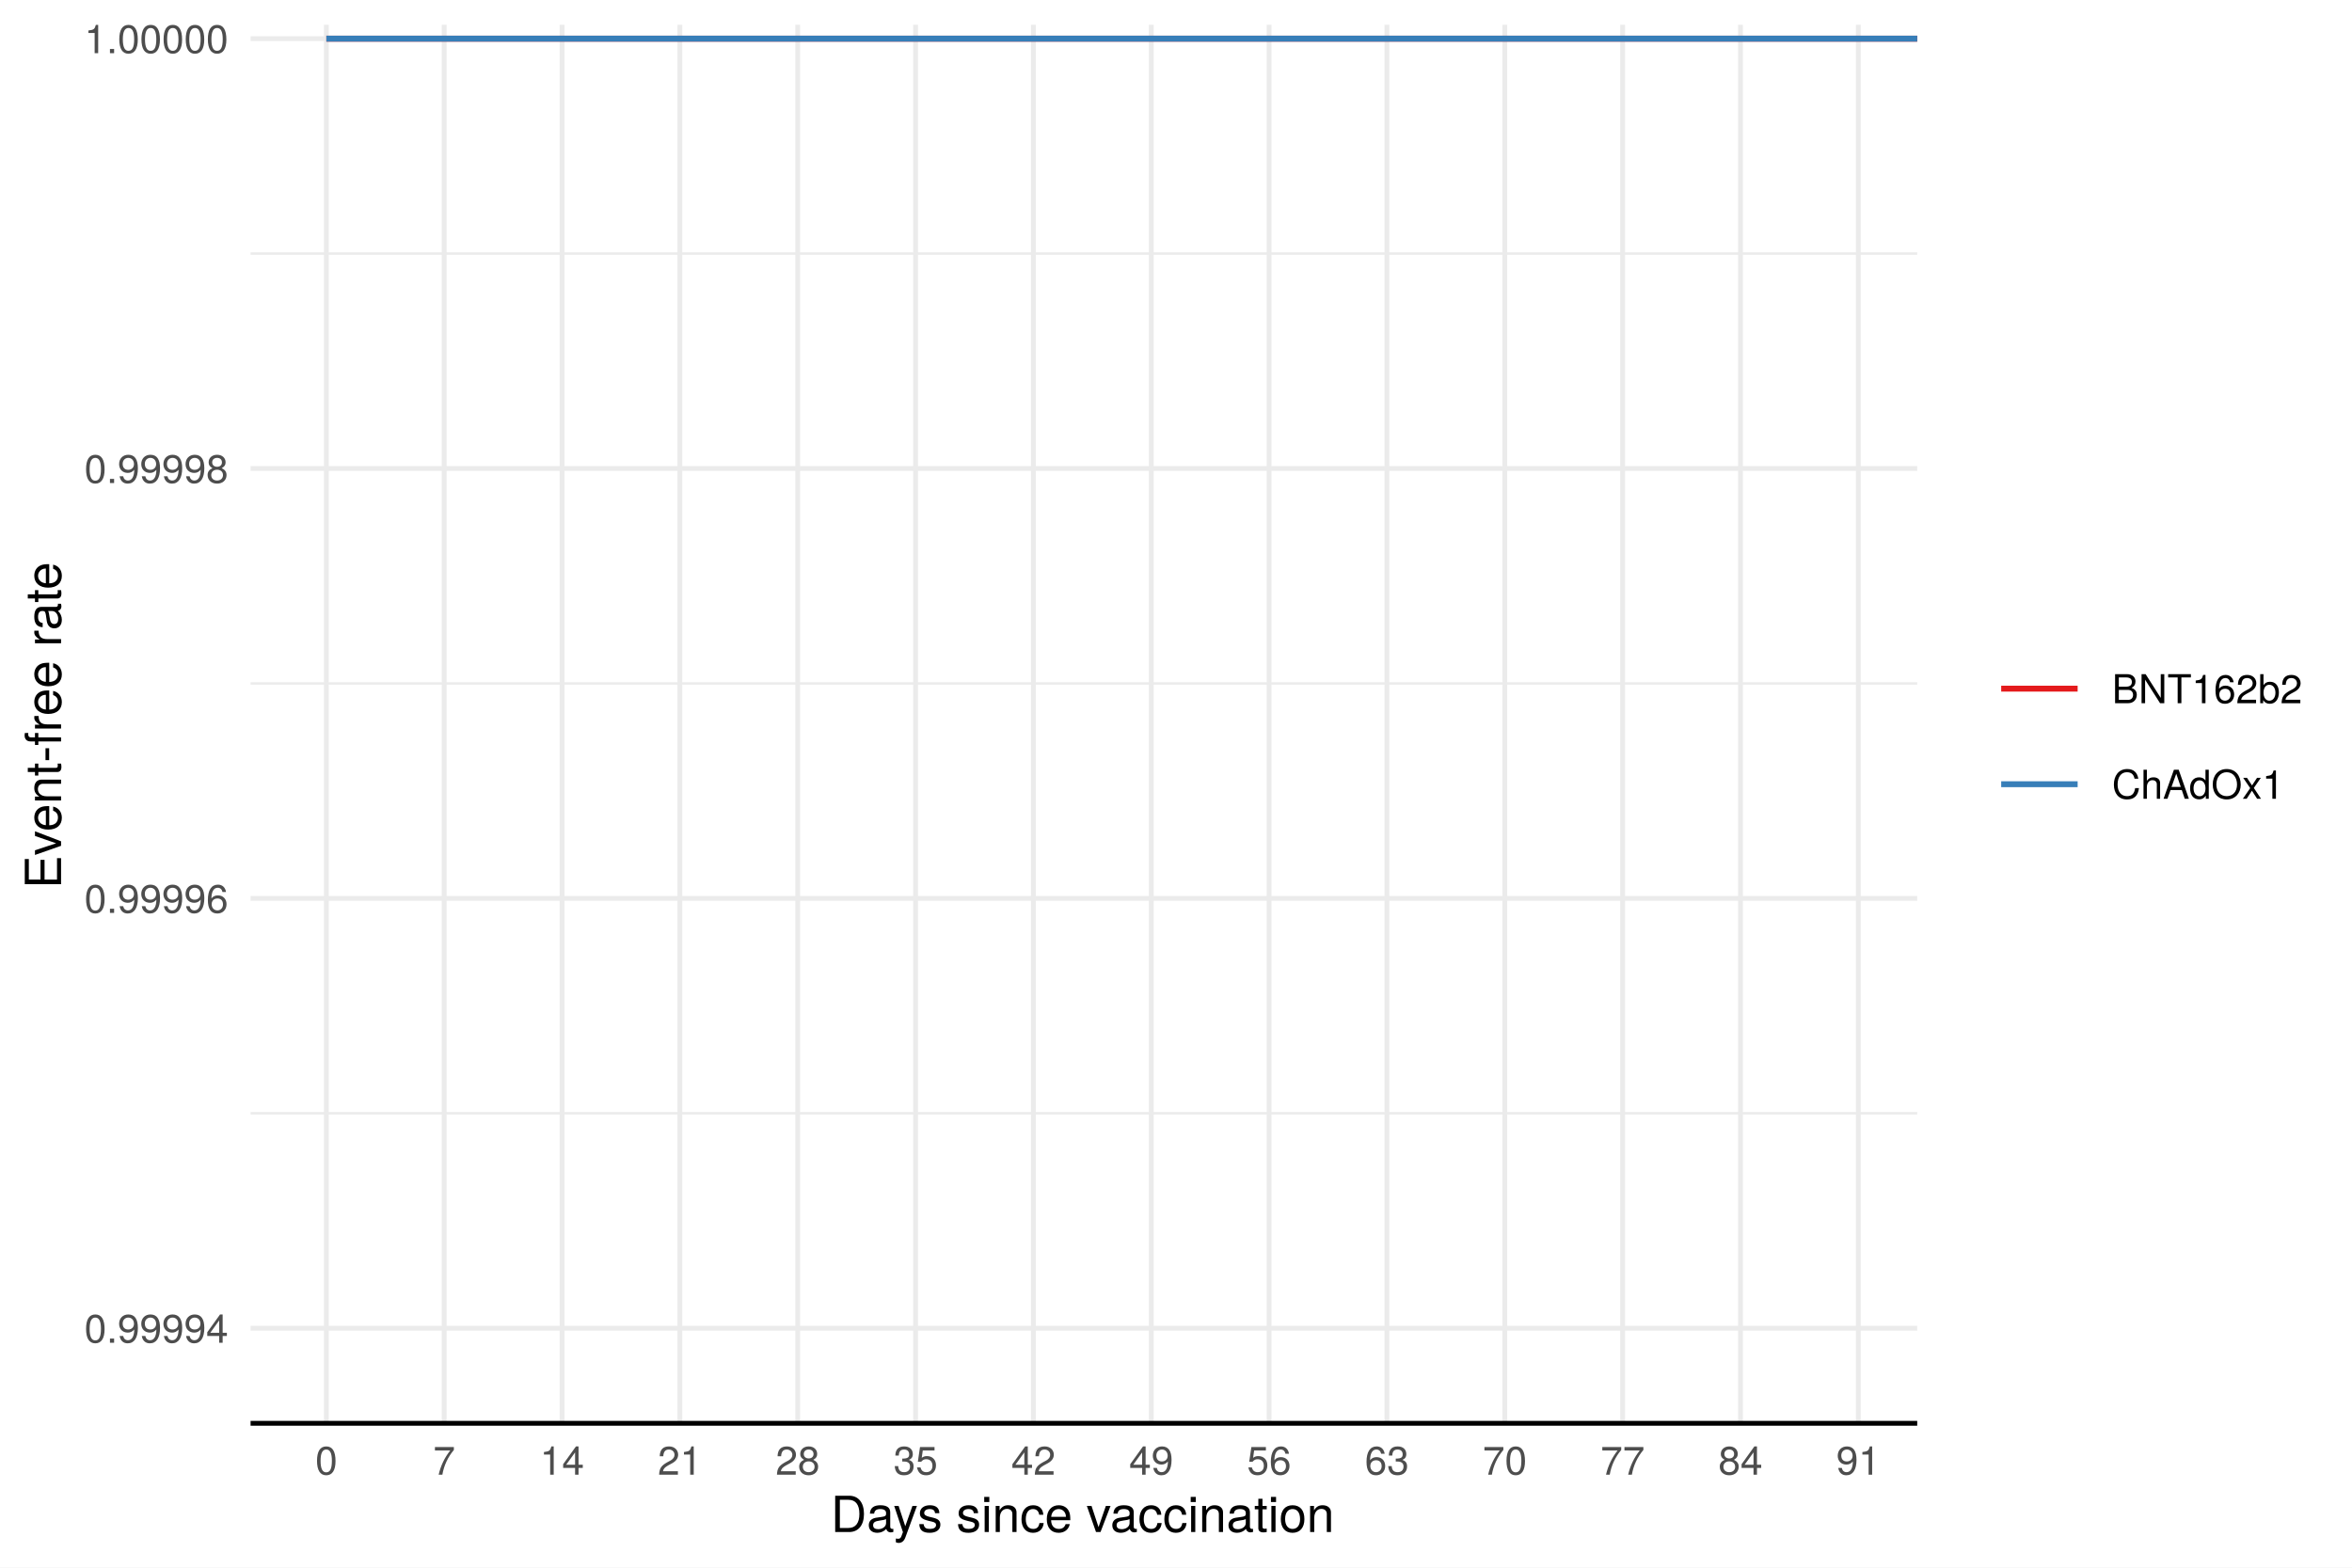
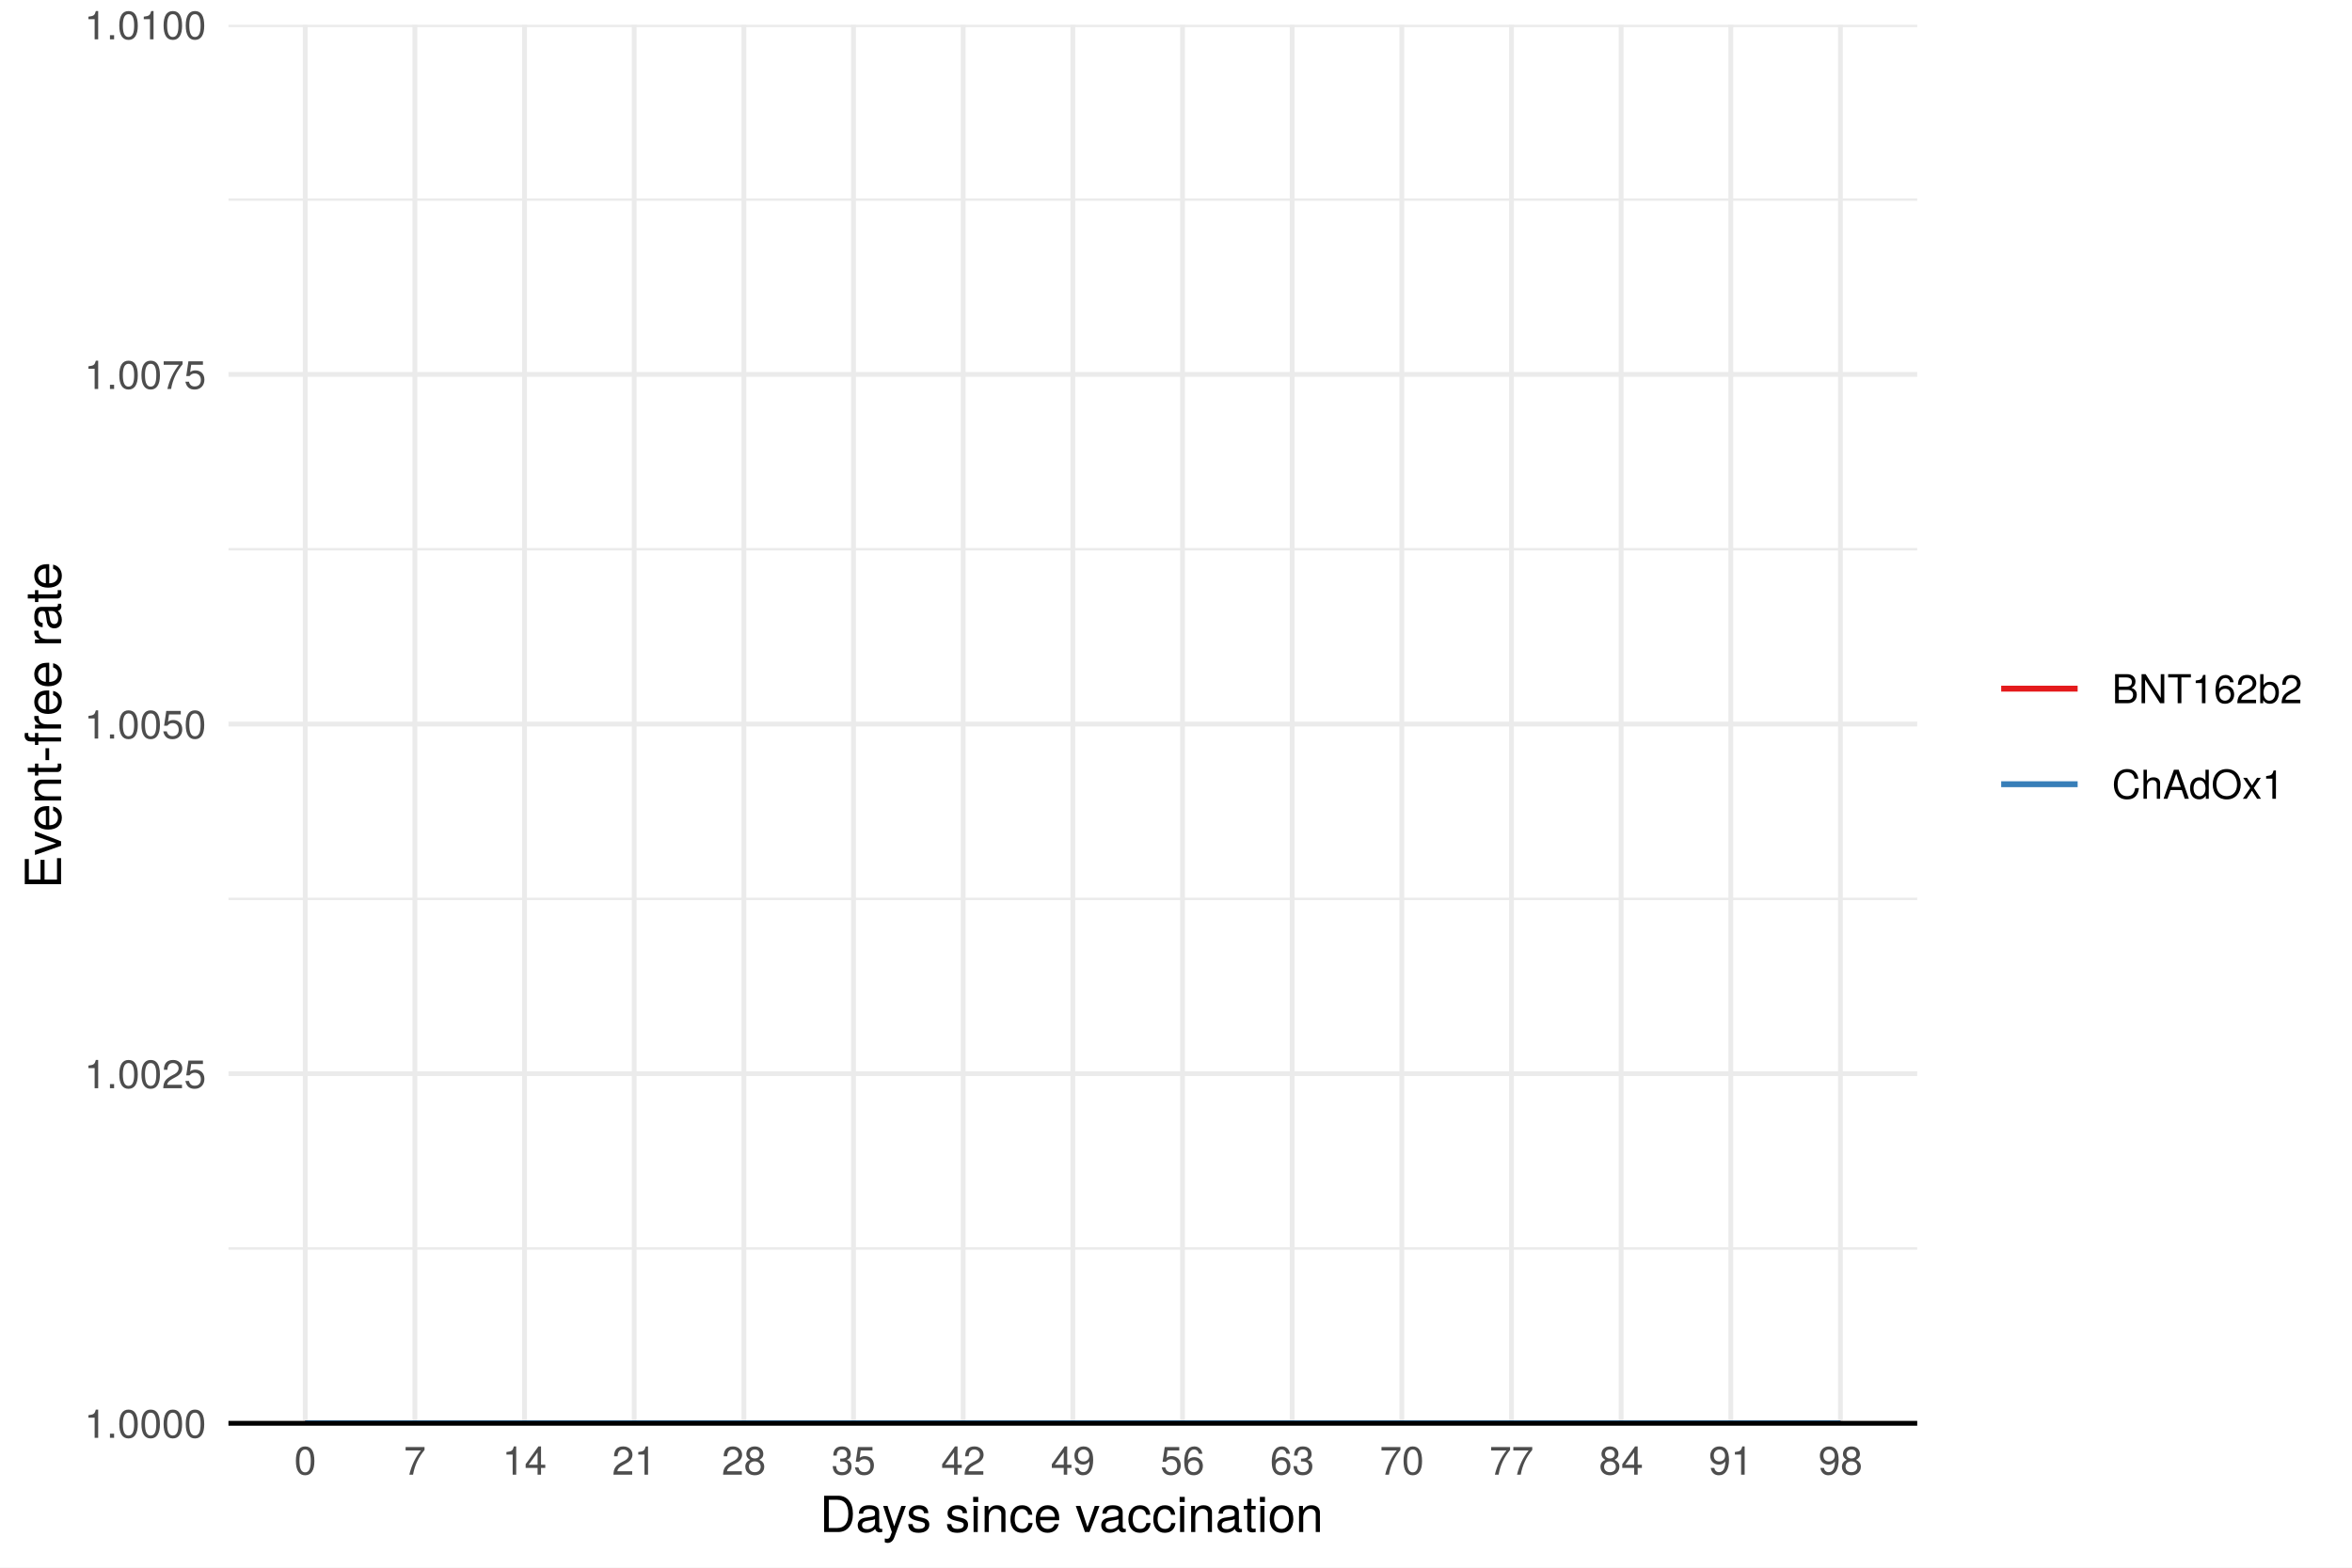
<svg xmlns="http://www.w3.org/2000/svg" viewBox="0 0 425.20 283.46">
  <defs>
    <style type="text/css">
    line, polyline, polygon, path, rect, circle {
      fill: none;
      stroke: #000000;
      stroke-linecap: round;
      stroke-linejoin: round;
      stroke-miterlimit: 10.00;
    }
  </style>
  </defs>
  <rect width="100%" height="100%" style="stroke: none; fill: #FFFFFF;" />
  <defs>
-     <clipPath id="cpNDUuMzB8MzQ2LjYwfDI1Ny4zNnw0LjQ4">
-       <rect x="45.30" y="4.48" width="301.30" height="252.88" />
+     <clipPath id="cpNDEuMzB8MzQ2LjYwfDI1Ny4zNnw0LjQ4">
+       <rect x="41.30" y="4.48" width="305.30" height="252.88" />
    </clipPath>
  </defs>
-   <polyline points="45.30,201.30 346.60,201.30 " style="stroke-width: 0.44; stroke: #EBEBEB; stroke-linecap: butt;" clip-path="url(#cpNDUuMzB8MzQ2LjYwfDI1Ny4zNnw0LjQ4)" />
-   <polyline points="45.30,123.58 346.60,123.58 " style="stroke-width: 0.44; stroke: #EBEBEB; stroke-linecap: butt;" clip-path="url(#cpNDUuMzB8MzQ2LjYwfDI1Ny4zNnw0LjQ4)" />
-   <polyline points="45.30,45.85 346.60,45.85 " style="stroke-width: 0.44; stroke: #EBEBEB; stroke-linecap: butt;" clip-path="url(#cpNDUuMzB8MzQ2LjYwfDI1Ny4zNnw0LjQ4)" />
-   <polyline points="45.30,240.17 346.60,240.17 " style="stroke-width: 0.87; stroke: #EBEBEB; stroke-linecap: butt;" clip-path="url(#cpNDUuMzB8MzQ2LjYwfDI1Ny4zNnw0LjQ4)" />
-   <polyline points="45.30,162.44 346.60,162.44 " style="stroke-width: 0.87; stroke: #EBEBEB; stroke-linecap: butt;" clip-path="url(#cpNDUuMzB8MzQ2LjYwfDI1Ny4zNnw0LjQ4)" />
-   <polyline points="45.30,84.71 346.60,84.71 " style="stroke-width: 0.87; stroke: #EBEBEB; stroke-linecap: butt;" clip-path="url(#cpNDUuMzB8MzQ2LjYwfDI1Ny4zNnw0LjQ4)" />
-   <polyline points="45.30,6.99 346.60,6.99 " style="stroke-width: 0.87; stroke: #EBEBEB; stroke-linecap: butt;" clip-path="url(#cpNDUuMzB8MzQ2LjYwfDI1Ny4zNnw0LjQ4)" />
-   <polyline points="59.00,257.36 59.00,4.48 " style="stroke-width: 0.87; stroke: #EBEBEB; stroke-linecap: butt;" clip-path="url(#cpNDUuMzB8MzQ2LjYwfDI1Ny4zNnw0LjQ4)" />
-   <polyline points="80.30,257.36 80.30,4.48 " style="stroke-width: 0.87; stroke: #EBEBEB; stroke-linecap: butt;" clip-path="url(#cpNDUuMzB8MzQ2LjYwfDI1Ny4zNnw0LjQ4)" />
-   <polyline points="101.61,257.36 101.61,4.48 " style="stroke-width: 0.87; stroke: #EBEBEB; stroke-linecap: butt;" clip-path="url(#cpNDUuMzB8MzQ2LjYwfDI1Ny4zNnw0LjQ4)" />
-   <polyline points="122.91,257.36 122.91,4.48 " style="stroke-width: 0.87; stroke: #EBEBEB; stroke-linecap: butt;" clip-path="url(#cpNDUuMzB8MzQ2LjYwfDI1Ny4zNnw0LjQ4)" />
-   <polyline points="144.21,257.36 144.21,4.48 " style="stroke-width: 0.87; stroke: #EBEBEB; stroke-linecap: butt;" clip-path="url(#cpNDUuMzB8MzQ2LjYwfDI1Ny4zNnw0LjQ4)" />
-   <polyline points="165.52,257.36 165.52,4.48 " style="stroke-width: 0.87; stroke: #EBEBEB; stroke-linecap: butt;" clip-path="url(#cpNDUuMzB8MzQ2LjYwfDI1Ny4zNnw0LjQ4)" />
-   <polyline points="186.82,257.36 186.82,4.48 " style="stroke-width: 0.87; stroke: #EBEBEB; stroke-linecap: butt;" clip-path="url(#cpNDUuMzB8MzQ2LjYwfDI1Ny4zNnw0LjQ4)" />
-   <polyline points="208.13,257.36 208.13,4.48 " style="stroke-width: 0.87; stroke: #EBEBEB; stroke-linecap: butt;" clip-path="url(#cpNDUuMzB8MzQ2LjYwfDI1Ny4zNnw0LjQ4)" />
-   <polyline points="229.43,257.36 229.43,4.48 " style="stroke-width: 0.87; stroke: #EBEBEB; stroke-linecap: butt;" clip-path="url(#cpNDUuMzB8MzQ2LjYwfDI1Ny4zNnw0LjQ4)" />
-   <polyline points="250.73,257.36 250.73,4.48 " style="stroke-width: 0.87; stroke: #EBEBEB; stroke-linecap: butt;" clip-path="url(#cpNDUuMzB8MzQ2LjYwfDI1Ny4zNnw0LjQ4)" />
-   <polyline points="272.04,257.36 272.04,4.48 " style="stroke-width: 0.87; stroke: #EBEBEB; stroke-linecap: butt;" clip-path="url(#cpNDUuMzB8MzQ2LjYwfDI1Ny4zNnw0LjQ4)" />
-   <polyline points="293.34,257.36 293.34,4.48 " style="stroke-width: 0.87; stroke: #EBEBEB; stroke-linecap: butt;" clip-path="url(#cpNDUuMzB8MzQ2LjYwfDI1Ny4zNnw0LjQ4)" />
-   <polyline points="314.65,257.36 314.65,4.48 " style="stroke-width: 0.87; stroke: #EBEBEB; stroke-linecap: butt;" clip-path="url(#cpNDUuMzB8MzQ2LjYwfDI1Ny4zNnw0LjQ4)" />
-   <polyline points="335.95,257.36 335.95,4.48 " style="stroke-width: 0.87; stroke: #EBEBEB; stroke-linecap: butt;" clip-path="url(#cpNDUuMzB8MzQ2LjYwfDI1Ny4zNnw0LjQ4)" />
-   <polyline points="59.00,6.99 62.04,6.99 62.04,6.99 65.09,6.99 65.09,6.99 68.13,6.99 68.13,6.99 71.17,6.99 71.17,6.99 74.22,6.99 74.22,6.99 77.26,6.99 77.26,6.99 80.30,6.99 80.30,6.99 83.35,6.99 83.35,6.99 86.39,6.99 86.39,6.99 89.43,6.99 89.43,6.99 92.48,6.99 92.48,6.99 95.52,6.99 95.52,6.99 98.56,6.99 98.56,6.99 101.61,6.99 101.61,6.99 104.65,6.99 104.65,6.99 107.69,6.99 107.69,6.99 110.74,6.99 110.74,6.99 113.78,6.99 113.78,6.99 116.82,6.99 116.82,6.99 119.87,6.99 119.87,6.99 122.91,6.99 122.91,6.99 125.95,6.99 125.95,6.99 129.00,6.99 129.00,6.99 132.04,6.99 132.04,6.99 135.08,6.99 135.08,6.99 138.13,6.99 138.13,6.99 141.17,6.99 141.17,6.99 144.21,6.99 144.21,6.99 147.26,6.99 147.26,6.99 150.30,6.99 150.30,6.99 153.34,6.99 153.34,6.99 156.39,6.99 156.39,6.99 159.43,6.99 159.43,6.99 162.48,6.99 162.48,6.99 165.52,6.99 165.52,6.99 168.56,6.99 168.56,6.99 171.61,6.99 171.61,6.99 174.65,6.99 174.65,6.99 177.69,6.99 177.69,6.99 180.74,6.99 180.74,6.99 183.78,6.99 183.78,6.99 186.82,6.99 186.82,6.99 189.87,6.99 189.87,6.99 192.91,6.99 192.91,6.99 195.95,6.99 195.95,6.99 199.00,6.99 199.00,6.99 202.04,6.99 202.04,6.99 205.08,6.99 205.08,6.99 208.13,6.99 208.13,6.99 211.17,6.99 211.17,6.99 214.21,6.99 214.21,6.99 217.26,6.99 217.26,6.99 220.30,6.99 220.30,6.99 223.34,6.99 223.34,6.99 226.39,6.99 226.39,6.99 229.43,6.99 229.43,6.99 232.47,6.99 232.47,6.99 235.52,6.99 235.52,6.99 238.56,6.99 238.56,6.99 241.60,6.99 241.60,6.99 244.65,6.99 244.65,6.99 247.69,6.99 247.69,6.99 250.73,6.99 250.73,6.99 253.78,6.99 253.78,6.99 256.82,6.99 256.82,6.99 259.86,6.99 259.86,6.99 262.91,6.99 262.91,6.99 265.95,6.99 265.95,6.99 268.99,6.99 268.99,6.99 272.04,6.99 272.04,6.99 275.08,6.99 275.08,6.99 278.12,6.99 278.12,6.99 281.17,6.99 281.17,6.99 284.21,6.99 284.21,6.99 287.26,6.99 287.26,6.99 290.30,6.99 290.30,6.99 293.34,6.99 293.34,6.99 296.39,6.99 296.39,6.99 299.43,6.99 299.43,6.99 302.47,6.99 302.47,6.99 305.52,6.99 305.52,6.99 308.56,6.99 308.56,6.99 311.60,6.99 311.60,6.99 314.65,6.99 314.65,6.99 317.69,6.99 317.69,6.99 320.73,6.99 320.73,6.99 323.78,6.99 323.78,6.99 326.82,6.99 326.82,6.99 329.86,6.99 329.86,6.99 332.91,6.99 332.91,6.99 335.95,6.99 335.95,6.99 338.99,6.99 338.99,6.99 342.04,6.99 342.04,6.99 345.08,6.99 345.08,6.99 348.12,6.99 348.12,6.99 351.17,6.99 351.17,6.99 354.21,6.99 354.21,6.99 357.25,6.99 357.25,6.99 360.30,6.99 360.30,6.99 363.34,6.99 363.34,6.99 366.38,6.99 366.38,6.99 369.43,6.99 369.43,6.99 372.47,6.99 372.47,6.99 375.51,6.99 375.51,6.99 378.56,6.99 378.56,6.99 381.60,6.99 381.60,6.99 384.64,6.99 384.64,6.99 387.69,6.99 387.69,6.99 390.73,6.99 390.73,6.99 393.77,6.99 393.77,6.99 396.82,6.99 396.82,6.99 399.86,6.99 399.86,6.99 402.90,6.99 402.90,6.99 " style="stroke-width: 1.07; stroke: #E41A1C; stroke-linecap: butt;" clip-path="url(#cpNDUuMzB8MzQ2LjYwfDI1Ny4zNnw0LjQ4)" />
-   <polyline points="59.00,6.99 62.04,6.99 62.04,6.99 65.09,6.99 65.09,6.99 68.13,6.99 68.13,6.99 71.17,6.99 71.17,6.99 74.22,6.99 74.22,6.99 77.26,6.99 77.26,6.99 80.30,6.99 80.30,6.99 83.35,6.99 83.35,6.99 86.39,6.99 86.39,6.99 89.43,6.99 89.43,6.99 92.48,6.99 92.48,6.99 95.52,6.99 95.52,6.99 98.56,6.99 98.56,6.99 101.61,6.99 101.61,6.99 104.65,6.99 104.65,6.99 107.69,6.99 107.69,6.99 110.74,6.99 110.74,6.99 113.78,6.99 113.78,6.99 116.82,6.99 116.82,6.99 119.87,6.99 119.87,6.99 122.91,6.99 122.91,6.99 125.95,6.99 125.95,6.99 129.00,6.99 129.00,6.99 132.04,6.99 132.04,6.99 135.08,6.99 135.08,6.99 138.13,6.99 138.13,6.99 141.17,6.99 141.17,6.99 144.21,6.99 144.21,6.99 147.26,6.99 147.26,6.99 150.30,6.99 150.30,6.99 153.34,6.99 153.34,6.99 156.39,6.99 156.39,6.99 159.43,6.99 159.43,6.99 162.48,6.99 162.48,6.99 165.52,6.99 165.52,6.99 168.56,6.99 168.56,6.99 171.61,6.99 171.61,6.99 174.65,6.99 174.65,6.99 177.69,6.99 177.69,6.99 180.74,6.99 180.74,6.99 183.78,6.99 183.78,6.99 186.82,6.99 186.82,6.99 189.87,6.99 189.87,6.99 192.91,6.99 192.91,6.99 195.95,6.99 195.95,6.99 199.00,6.99 199.00,6.99 202.04,6.99 202.04,6.99 205.08,6.99 205.08,6.99 208.13,6.99 208.13,6.99 211.17,6.99 211.17,6.99 214.21,6.99 214.21,6.99 217.26,6.99 217.26,6.99 220.30,6.99 220.30,6.99 223.34,6.99 223.34,6.99 226.39,6.99 226.39,6.99 229.43,6.99 229.43,6.99 232.47,6.99 232.47,6.99 235.52,6.99 235.52,6.99 238.56,6.99 238.56,6.99 241.60,6.99 241.60,6.99 244.65,6.99 244.65,6.99 247.69,6.99 247.69,6.99 250.73,6.99 250.73,6.99 253.78,6.99 253.78,6.99 256.82,6.99 256.82,6.99 259.86,6.99 259.86,6.99 262.91,6.99 262.91,6.99 265.95,6.99 265.95,6.99 268.99,6.99 268.99,6.99 272.04,6.99 272.04,6.99 275.08,6.99 275.08,6.99 278.12,6.99 278.12,6.99 281.17,6.99 281.17,6.99 284.21,6.99 284.21,6.99 287.26,6.99 287.26,6.99 290.30,6.99 290.30,6.99 293.34,6.99 293.34,6.99 296.39,6.99 296.39,6.99 299.43,6.99 299.43,6.99 302.47,6.99 302.47,6.99 305.52,6.99 305.52,6.99 308.56,6.99 308.56,6.99 311.60,6.99 311.60,6.99 314.65,6.99 314.65,6.99 317.69,6.99 317.69,6.99 320.73,6.99 320.73,6.99 323.78,6.99 323.78,6.99 326.82,6.99 326.82,6.99 329.86,6.99 329.86,6.99 332.91,6.99 332.91,6.99 335.95,6.99 335.95,6.99 338.99,6.99 338.99,6.99 342.04,6.99 342.04,6.99 345.08,6.99 345.08,6.99 348.12,6.99 348.12,6.99 351.17,6.99 351.17,6.99 354.21,6.99 354.21,6.99 357.25,6.99 357.25,6.99 360.30,6.99 360.30,6.99 363.34,6.99 363.34,257.36 366.38,257.36 366.38,257.36 369.43,257.36 369.43,257.36 372.47,257.36 372.47,257.36 375.51,257.36 375.51,257.36 378.56,257.36 378.56,257.36 381.60,257.36 381.60,257.36 384.64,257.36 384.64,257.36 387.69,257.36 387.69,257.36 390.73,257.36 390.73,257.36 393.77,257.36 393.77,257.36 396.82,257.36 396.82,257.36 399.86,257.36 399.86,257.36 402.90,257.36 402.90,257.36 " style="stroke-width: 1.07; stroke: #377EB8; stroke-linecap: butt;" clip-path="url(#cpNDUuMzB8MzQ2LjYwfDI1Ny4zNnw0LjQ4)" />
+   <polyline points="41.30,225.75 346.60,225.75 " style="stroke-width: 0.44; stroke: #EBEBEB; stroke-linecap: butt;" clip-path="url(#cpNDEuMzB8MzQ2LjYwfDI1Ny4zNnw0LjQ4)" />
+   <polyline points="41.30,162.53 346.60,162.53 " style="stroke-width: 0.44; stroke: #EBEBEB; stroke-linecap: butt;" clip-path="url(#cpNDEuMzB8MzQ2LjYwfDI1Ny4zNnw0LjQ4)" />
+   <polyline points="41.30,99.31 346.60,99.31 " style="stroke-width: 0.44; stroke: #EBEBEB; stroke-linecap: butt;" clip-path="url(#cpNDEuMzB8MzQ2LjYwfDI1Ny4zNnw0LjQ4)" />
+   <polyline points="41.30,36.09 346.60,36.09 " style="stroke-width: 0.44; stroke: #EBEBEB; stroke-linecap: butt;" clip-path="url(#cpNDEuMzB8MzQ2LjYwfDI1Ny4zNnw0LjQ4)" />
+   <polyline points="41.30,257.36 346.60,257.36 " style="stroke-width: 0.87; stroke: #EBEBEB; stroke-linecap: butt;" clip-path="url(#cpNDEuMzB8MzQ2LjYwfDI1Ny4zNnw0LjQ4)" />
+   <polyline points="41.30,194.14 346.60,194.14 " style="stroke-width: 0.87; stroke: #EBEBEB; stroke-linecap: butt;" clip-path="url(#cpNDEuMzB8MzQ2LjYwfDI1Ny4zNnw0LjQ4)" />
+   <polyline points="41.30,130.92 346.60,130.92 " style="stroke-width: 0.87; stroke: #EBEBEB; stroke-linecap: butt;" clip-path="url(#cpNDEuMzB8MzQ2LjYwfDI1Ny4zNnw0LjQ4)" />
+   <polyline points="41.30,67.70 346.60,67.70 " style="stroke-width: 0.87; stroke: #EBEBEB; stroke-linecap: butt;" clip-path="url(#cpNDEuMzB8MzQ2LjYwfDI1Ny4zNnw0LjQ4)" />
+   <polyline points="41.30,4.48 346.60,4.48 " style="stroke-width: 0.87; stroke: #EBEBEB; stroke-linecap: butt;" clip-path="url(#cpNDEuMzB8MzQ2LjYwfDI1Ny4zNnw0LjQ4)" />
+   <polyline points="55.18,257.36 55.18,4.48 " style="stroke-width: 0.87; stroke: #EBEBEB; stroke-linecap: butt;" clip-path="url(#cpNDEuMzB8MzQ2LjYwfDI1Ny4zNnw0LjQ4)" />
+   <polyline points="75.00,257.36 75.00,4.48 " style="stroke-width: 0.87; stroke: #EBEBEB; stroke-linecap: butt;" clip-path="url(#cpNDEuMzB8MzQ2LjYwfDI1Ny4zNnw0LjQ4)" />
+   <polyline points="94.83,257.36 94.83,4.48 " style="stroke-width: 0.87; stroke: #EBEBEB; stroke-linecap: butt;" clip-path="url(#cpNDEuMzB8MzQ2LjYwfDI1Ny4zNnw0LjQ4)" />
+   <polyline points="114.65,257.36 114.65,4.48 " style="stroke-width: 0.87; stroke: #EBEBEB; stroke-linecap: butt;" clip-path="url(#cpNDEuMzB8MzQ2LjYwfDI1Ny4zNnw0LjQ4)" />
+   <polyline points="134.48,257.36 134.48,4.48 " style="stroke-width: 0.87; stroke: #EBEBEB; stroke-linecap: butt;" clip-path="url(#cpNDEuMzB8MzQ2LjYwfDI1Ny4zNnw0LjQ4)" />
+   <polyline points="154.30,257.36 154.30,4.48 " style="stroke-width: 0.87; stroke: #EBEBEB; stroke-linecap: butt;" clip-path="url(#cpNDEuMzB8MzQ2LjYwfDI1Ny4zNnw0LjQ4)" />
+   <polyline points="174.13,257.36 174.13,4.48 " style="stroke-width: 0.87; stroke: #EBEBEB; stroke-linecap: butt;" clip-path="url(#cpNDEuMzB8MzQ2LjYwfDI1Ny4zNnw0LjQ4)" />
+   <polyline points="193.95,257.36 193.95,4.48 " style="stroke-width: 0.87; stroke: #EBEBEB; stroke-linecap: butt;" clip-path="url(#cpNDEuMzB8MzQ2LjYwfDI1Ny4zNnw0LjQ4)" />
+   <polyline points="213.78,257.36 213.78,4.48 " style="stroke-width: 0.87; stroke: #EBEBEB; stroke-linecap: butt;" clip-path="url(#cpNDEuMzB8MzQ2LjYwfDI1Ny4zNnw0LjQ4)" />
+   <polyline points="233.60,257.36 233.60,4.48 " style="stroke-width: 0.87; stroke: #EBEBEB; stroke-linecap: butt;" clip-path="url(#cpNDEuMzB8MzQ2LjYwfDI1Ny4zNnw0LjQ4)" />
+   <polyline points="253.43,257.36 253.43,4.48 " style="stroke-width: 0.87; stroke: #EBEBEB; stroke-linecap: butt;" clip-path="url(#cpNDEuMzB8MzQ2LjYwfDI1Ny4zNnw0LjQ4)" />
+   <polyline points="273.25,257.36 273.25,4.48 " style="stroke-width: 0.87; stroke: #EBEBEB; stroke-linecap: butt;" clip-path="url(#cpNDEuMzB8MzQ2LjYwfDI1Ny4zNnw0LjQ4)" />
+   <polyline points="293.07,257.36 293.07,4.48 " style="stroke-width: 0.87; stroke: #EBEBEB; stroke-linecap: butt;" clip-path="url(#cpNDEuMzB8MzQ2LjYwfDI1Ny4zNnw0LjQ4)" />
+   <polyline points="312.90,257.36 312.90,4.48 " style="stroke-width: 0.87; stroke: #EBEBEB; stroke-linecap: butt;" clip-path="url(#cpNDEuMzB8MzQ2LjYwfDI1Ny4zNnw0LjQ4)" />
+   <polyline points="332.72,257.36 332.72,4.48 " style="stroke-width: 0.87; stroke: #EBEBEB; stroke-linecap: butt;" clip-path="url(#cpNDEuMzB8MzQ2LjYwfDI1Ny4zNnw0LjQ4)" />
+   <polyline points="55.18,257.36 58.01,257.36 58.01,257.36 60.84,257.36 60.84,257.36 63.67,257.36 63.67,257.36 66.51,257.36 66.51,257.36 69.34,257.36 69.34,257.36 72.17,257.36 72.17,257.36 75.00,257.36 75.00,257.36 77.83,257.36 77.83,257.36 80.67,257.36 80.67,257.36 83.50,257.36 83.50,257.36 86.33,257.36 86.33,257.36 89.16,257.36 89.16,257.36 92.00,257.36 92.00,257.36 94.83,257.36 94.83,257.36 97.66,257.36 97.66,257.36 100.49,257.36 100.49,257.36 103.32,257.36 103.32,257.36 106.16,257.36 106.16,257.36 108.99,257.36 108.99,257.36 111.82,257.36 111.82,257.36 114.65,257.36 114.65,257.36 117.48,257.36 117.48,257.36 120.32,257.36 120.32,257.36 123.15,257.36 123.15,257.36 125.98,257.36 125.98,257.36 128.81,257.36 128.81,257.36 131.64,257.36 131.64,257.36 134.48,257.36 134.48,257.36 137.31,257.36 137.31,257.36 140.14,257.36 140.14,257.36 142.97,257.36 142.97,257.36 145.81,257.36 145.81,257.36 148.64,257.36 148.64,257.36 151.47,257.36 151.47,257.36 154.30,257.36 154.30,257.36 157.13,257.36 157.13,257.36 159.97,257.36 159.97,257.36 162.80,257.36 162.80,257.36 165.63,257.36 165.63,257.36 168.46,257.36 168.46,257.36 171.29,257.36 171.29,257.36 174.13,257.36 174.13,257.36 176.96,257.36 176.96,257.36 179.79,257.36 179.79,257.36 182.62,257.36 182.62,257.36 185.45,257.36 185.45,257.36 188.29,257.36 188.29,257.36 191.12,257.36 191.12,257.36 193.95,257.36 193.95,257.36 196.78,257.36 196.78,257.36 199.62,257.36 199.62,257.36 202.45,257.36 202.45,257.36 205.28,257.36 205.28,257.36 208.11,257.36 208.11,257.36 210.94,257.36 210.94,257.36 213.78,257.36 213.78,257.36 216.61,257.36 216.61,257.36 219.44,257.36 219.44,257.36 222.27,257.36 222.27,257.36 225.10,257.36 225.10,257.36 227.94,257.36 227.94,257.36 230.77,257.36 230.77,257.36 233.60,257.36 233.60,257.36 236.43,257.36 236.43,257.36 239.26,257.36 239.26,257.36 242.10,257.36 242.10,257.36 244.93,257.36 244.93,257.36 247.76,257.36 247.76,257.36 250.59,257.36 250.59,257.36 253.43,257.36 253.43,257.36 256.26,257.36 256.26,257.36 259.09,257.36 259.09,257.36 261.92,257.36 261.92,257.36 264.75,257.36 264.75,257.36 267.59,257.36 267.59,257.36 270.42,257.36 270.42,257.36 273.25,257.36 273.25,257.36 276.08,257.36 276.08,257.36 278.91,257.36 278.91,257.36 281.75,257.36 281.75,257.36 284.58,257.36 284.58,257.36 287.41,257.36 287.41,257.36 290.24,257.36 290.24,257.36 293.07,257.36 293.07,257.36 295.91,257.36 295.91,257.36 298.74,257.36 298.74,257.36 301.57,257.36 301.57,257.36 304.40,257.36 304.40,257.36 307.24,257.36 307.24,257.36 310.07,257.36 310.07,257.36 312.90,257.36 312.90,257.36 315.73,257.36 315.73,257.36 318.56,257.36 318.56,257.36 321.40,257.36 321.40,257.36 324.23,257.36 324.23,257.36 327.06,257.36 327.06,257.36 329.89,257.36 329.89,257.36 332.72,257.36 332.72,257.36 " style="stroke-width: 1.07; stroke: #E41A1C; stroke-linecap: butt;" clip-path="url(#cpNDEuMzB8MzQ2LjYwfDI1Ny4zNnw0LjQ4)" />
+   <polyline points="55.18,257.36 58.01,257.36 58.01,257.36 60.84,257.36 60.84,257.36 63.67,257.36 63.67,257.36 66.51,257.36 66.51,257.36 69.34,257.36 69.34,257.36 72.17,257.36 72.17,257.36 75.00,257.36 75.00,257.36 77.83,257.36 77.83,257.36 80.67,257.36 80.67,257.36 83.50,257.36 83.50,257.36 86.33,257.36 86.33,257.36 89.16,257.36 89.16,257.36 92.00,257.36 92.00,257.36 94.83,257.36 94.83,257.36 97.66,257.36 97.66,257.36 100.49,257.36 100.49,257.36 103.32,257.36 103.32,257.36 106.16,257.36 106.16,257.36 108.99,257.36 108.99,257.36 111.82,257.36 111.82,257.36 114.65,257.36 114.65,257.36 117.48,257.36 117.48,257.36 120.32,257.36 120.32,257.36 123.15,257.36 123.15,257.36 125.98,257.36 125.98,257.36 128.81,257.36 128.81,257.36 131.64,257.36 131.64,257.36 134.48,257.36 134.48,257.36 137.31,257.36 137.31,257.36 140.14,257.36 140.14,257.36 142.97,257.36 142.97,257.36 145.81,257.36 145.81,257.36 148.64,257.36 148.64,257.36 151.47,257.36 151.47,257.36 154.30,257.36 154.30,257.36 157.13,257.36 157.13,257.36 159.97,257.36 159.97,257.36 162.80,257.36 162.80,257.36 165.63,257.36 165.63,257.36 168.46,257.36 168.46,257.36 171.29,257.36 171.29,257.36 174.13,257.36 174.13,257.36 176.96,257.36 176.96,257.36 179.79,257.36 179.79,257.36 182.62,257.36 182.62,257.36 185.45,257.36 185.45,257.36 188.29,257.36 188.29,257.36 191.12,257.36 191.12,257.36 193.95,257.36 193.95,257.36 196.78,257.36 196.78,257.36 199.62,257.36 199.62,257.36 202.45,257.36 202.45,257.36 205.28,257.36 205.28,257.36 208.11,257.36 208.11,257.36 210.94,257.36 210.94,257.36 213.78,257.36 213.78,257.36 216.61,257.36 216.61,257.36 219.44,257.36 219.44,257.36 222.27,257.36 222.27,257.36 225.10,257.36 225.10,257.36 227.94,257.36 227.94,257.36 230.77,257.36 230.77,257.36 233.60,257.36 233.60,257.36 236.43,257.36 236.43,257.36 239.26,257.36 239.26,257.36 242.10,257.36 242.10,257.36 244.93,257.36 244.93,257.36 247.76,257.36 247.76,257.36 250.59,257.36 250.59,257.36 253.43,257.36 253.43,257.36 256.26,257.36 256.26,257.36 259.09,257.36 259.09,257.36 261.92,257.36 261.92,257.36 264.75,257.36 264.75,257.36 267.59,257.36 267.59,257.36 270.42,257.36 270.42,257.36 273.25,257.36 273.25,257.36 276.08,257.36 276.08,257.36 278.91,257.36 278.91,257.36 281.75,257.36 281.75,257.36 284.58,257.36 284.58,257.36 287.41,257.36 287.41,257.36 290.24,257.36 290.24,257.36 293.07,257.36 293.07,257.36 295.91,257.36 295.91,257.36 298.74,257.36 298.74,257.36 301.57,257.36 301.57,257.36 304.40,257.36 304.40,257.36 307.24,257.36 307.24,257.36 310.07,257.36 310.07,257.36 312.90,257.36 312.90,257.36 315.73,257.36 315.73,257.36 318.56,257.36 318.56,257.36 321.40,257.36 321.40,257.36 324.23,257.36 324.23,257.36 327.06,257.36 327.06,257.36 329.89,257.36 329.89,257.36 332.72,257.36 332.72,257.36 " style="stroke-width: 1.07; stroke: #377EB8; stroke-linecap: butt;" clip-path="url(#cpNDEuMzB8MzQ2LjYwfDI1Ny4zNnw0LjQ4)" />
  <defs>
    <clipPath id="cpMC4wMHw0MjUuMjB8MjgzLjQ2fDAuMDA=">
      <rect x="0.00" y="0.00" width="425.20" height="283.46" />
    </clipPath>
  </defs>
  <g clip-path="url(#cpMC4wMHw0MjUuMjB8MjgzLjQ2fDAuMDA=)">
-     <text x="15.25" y="242.79" style="font-size: 7.20px; fill: #4D4D4D; font-family: TeX Gyre Heros;" textLength="26.02px" lengthAdjust="spacingAndGlyphs">0.99994</text>
+     <text x="15.25" y="259.99" style="font-size: 7.20px; fill: #4D4D4D; font-family: TeX Gyre Heros;" textLength="22.02px" lengthAdjust="spacingAndGlyphs">1.0000</text>
  </g>
  <g clip-path="url(#cpMC4wMHw0MjUuMjB8MjgzLjQ2fDAuMDA=)">
-     <text x="15.25" y="165.07" style="font-size: 7.20px; fill: #4D4D4D; font-family: TeX Gyre Heros;" textLength="26.02px" lengthAdjust="spacingAndGlyphs">0.99996</text>
+     <text x="15.25" y="196.77" style="font-size: 7.20px; fill: #4D4D4D; font-family: TeX Gyre Heros;" textLength="22.02px" lengthAdjust="spacingAndGlyphs">1.0025</text>
  </g>
  <g clip-path="url(#cpMC4wMHw0MjUuMjB8MjgzLjQ2fDAuMDA=)">
-     <text x="15.25" y="87.34" style="font-size: 7.20px; fill: #4D4D4D; font-family: TeX Gyre Heros;" textLength="26.02px" lengthAdjust="spacingAndGlyphs">0.99998</text>
+     <text x="15.25" y="133.55" style="font-size: 7.20px; fill: #4D4D4D; font-family: TeX Gyre Heros;" textLength="22.02px" lengthAdjust="spacingAndGlyphs">1.0050</text>
  </g>
  <g clip-path="url(#cpMC4wMHw0MjUuMjB8MjgzLjQ2fDAuMDA=)">
-     <text x="15.25" y="9.61" style="font-size: 7.20px; fill: #4D4D4D; font-family: TeX Gyre Heros;" textLength="26.02px" lengthAdjust="spacingAndGlyphs">1.00000</text>
-   </g>
-   <polyline points="45.30,257.36 346.60,257.36 " style="stroke-width: 0.87; stroke-linecap: butt;" clip-path="url(#cpMC4wMHw0MjUuMjB8MjgzLjQ2fDAuMDA=)" />
-   <g clip-path="url(#cpMC4wMHw0MjUuMjB8MjgzLjQ2fDAuMDA=)">
-     <text x="57.00" y="266.65" style="font-size: 7.20px; fill: #4D4D4D; font-family: TeX Gyre Heros;" textLength="4.00px" lengthAdjust="spacingAndGlyphs">0</text>
+     <text x="15.25" y="70.33" style="font-size: 7.20px; fill: #4D4D4D; font-family: TeX Gyre Heros;" textLength="22.02px" lengthAdjust="spacingAndGlyphs">1.0075</text>
  </g>
  <g clip-path="url(#cpMC4wMHw0MjUuMjB8MjgzLjQ2fDAuMDA=)">
-     <text x="78.30" y="266.65" style="font-size: 7.20px; fill: #4D4D4D; font-family: TeX Gyre Heros;" textLength="4.00px" lengthAdjust="spacingAndGlyphs">7</text>
+     <text x="15.25" y="7.11" style="font-size: 7.20px; fill: #4D4D4D; font-family: TeX Gyre Heros;" textLength="22.02px" lengthAdjust="spacingAndGlyphs">1.0100</text>
+   </g>
+   <polyline points="41.30,257.36 346.60,257.36 " style="stroke-width: 0.87; stroke-linecap: butt;" clip-path="url(#cpMC4wMHw0MjUuMjB8MjgzLjQ2fDAuMDA=)" />
+   <g clip-path="url(#cpMC4wMHw0MjUuMjB8MjgzLjQ2fDAuMDA=)">
+     <text x="53.18" y="266.65" style="font-size: 7.20px; fill: #4D4D4D; font-family: TeX Gyre Heros;" textLength="4.00px" lengthAdjust="spacingAndGlyphs">0</text>
  </g>
  <g clip-path="url(#cpMC4wMHw0MjUuMjB8MjgzLjQ2fDAuMDA=)">
-     <text x="97.60" y="266.65" style="font-size: 7.20px; fill: #4D4D4D; font-family: TeX Gyre Heros;" textLength="8.01px" lengthAdjust="spacingAndGlyphs">14</text>
+     <text x="73.00" y="266.65" style="font-size: 7.20px; fill: #4D4D4D; font-family: TeX Gyre Heros;" textLength="4.00px" lengthAdjust="spacingAndGlyphs">7</text>
  </g>
  <g clip-path="url(#cpMC4wMHw0MjUuMjB8MjgzLjQ2fDAuMDA=)">
-     <text x="118.91" y="266.65" style="font-size: 7.20px; fill: #4D4D4D; font-family: TeX Gyre Heros;" textLength="8.01px" lengthAdjust="spacingAndGlyphs">21</text>
+     <text x="90.82" y="266.65" style="font-size: 7.20px; fill: #4D4D4D; font-family: TeX Gyre Heros;" textLength="8.01px" lengthAdjust="spacingAndGlyphs">14</text>
  </g>
  <g clip-path="url(#cpMC4wMHw0MjUuMjB8MjgzLjQ2fDAuMDA=)">
-     <text x="140.21" y="266.65" style="font-size: 7.20px; fill: #4D4D4D; font-family: TeX Gyre Heros;" textLength="8.01px" lengthAdjust="spacingAndGlyphs">28</text>
+     <text x="110.65" y="266.65" style="font-size: 7.20px; fill: #4D4D4D; font-family: TeX Gyre Heros;" textLength="8.01px" lengthAdjust="spacingAndGlyphs">21</text>
  </g>
  <g clip-path="url(#cpMC4wMHw0MjUuMjB8MjgzLjQ2fDAuMDA=)">
-     <text x="161.52" y="266.65" style="font-size: 7.20px; fill: #4D4D4D; font-family: TeX Gyre Heros;" textLength="8.01px" lengthAdjust="spacingAndGlyphs">35</text>
+     <text x="130.47" y="266.65" style="font-size: 7.20px; fill: #4D4D4D; font-family: TeX Gyre Heros;" textLength="8.01px" lengthAdjust="spacingAndGlyphs">28</text>
  </g>
  <g clip-path="url(#cpMC4wMHw0MjUuMjB8MjgzLjQ2fDAuMDA=)">
-     <text x="182.82" y="266.65" style="font-size: 7.20px; fill: #4D4D4D; font-family: TeX Gyre Heros;" textLength="8.01px" lengthAdjust="spacingAndGlyphs">42</text>
+     <text x="150.30" y="266.65" style="font-size: 7.20px; fill: #4D4D4D; font-family: TeX Gyre Heros;" textLength="8.01px" lengthAdjust="spacingAndGlyphs">35</text>
  </g>
  <g clip-path="url(#cpMC4wMHw0MjUuMjB8MjgzLjQ2fDAuMDA=)">
-     <text x="204.12" y="266.65" style="font-size: 7.20px; fill: #4D4D4D; font-family: TeX Gyre Heros;" textLength="8.01px" lengthAdjust="spacingAndGlyphs">49</text>
+     <text x="170.12" y="266.65" style="font-size: 7.20px; fill: #4D4D4D; font-family: TeX Gyre Heros;" textLength="8.01px" lengthAdjust="spacingAndGlyphs">42</text>
  </g>
  <g clip-path="url(#cpMC4wMHw0MjUuMjB8MjgzLjQ2fDAuMDA=)">
-     <text x="225.43" y="266.65" style="font-size: 7.20px; fill: #4D4D4D; font-family: TeX Gyre Heros;" textLength="8.01px" lengthAdjust="spacingAndGlyphs">56</text>
+     <text x="189.95" y="266.65" style="font-size: 7.20px; fill: #4D4D4D; font-family: TeX Gyre Heros;" textLength="8.01px" lengthAdjust="spacingAndGlyphs">49</text>
  </g>
  <g clip-path="url(#cpMC4wMHw0MjUuMjB8MjgzLjQ2fDAuMDA=)">
-     <text x="246.73" y="266.65" style="font-size: 7.20px; fill: #4D4D4D; font-family: TeX Gyre Heros;" textLength="8.01px" lengthAdjust="spacingAndGlyphs">63</text>
+     <text x="209.77" y="266.65" style="font-size: 7.20px; fill: #4D4D4D; font-family: TeX Gyre Heros;" textLength="8.01px" lengthAdjust="spacingAndGlyphs">56</text>
  </g>
  <g clip-path="url(#cpMC4wMHw0MjUuMjB8MjgzLjQ2fDAuMDA=)">
-     <text x="268.03" y="266.65" style="font-size: 7.20px; fill: #4D4D4D; font-family: TeX Gyre Heros;" textLength="8.01px" lengthAdjust="spacingAndGlyphs">70</text>
+     <text x="229.60" y="266.65" style="font-size: 7.20px; fill: #4D4D4D; font-family: TeX Gyre Heros;" textLength="8.01px" lengthAdjust="spacingAndGlyphs">63</text>
  </g>
  <g clip-path="url(#cpMC4wMHw0MjUuMjB8MjgzLjQ2fDAuMDA=)">
-     <text x="289.34" y="266.65" style="font-size: 7.20px; fill: #4D4D4D; font-family: TeX Gyre Heros;" textLength="8.01px" lengthAdjust="spacingAndGlyphs">77</text>
+     <text x="249.42" y="266.65" style="font-size: 7.20px; fill: #4D4D4D; font-family: TeX Gyre Heros;" textLength="8.01px" lengthAdjust="spacingAndGlyphs">70</text>
  </g>
  <g clip-path="url(#cpMC4wMHw0MjUuMjB8MjgzLjQ2fDAuMDA=)">
-     <text x="310.64" y="266.65" style="font-size: 7.20px; fill: #4D4D4D; font-family: TeX Gyre Heros;" textLength="8.01px" lengthAdjust="spacingAndGlyphs">84</text>
+     <text x="269.25" y="266.65" style="font-size: 7.20px; fill: #4D4D4D; font-family: TeX Gyre Heros;" textLength="8.01px" lengthAdjust="spacingAndGlyphs">77</text>
  </g>
  <g clip-path="url(#cpMC4wMHw0MjUuMjB8MjgzLjQ2fDAuMDA=)">
-     <text x="331.95" y="266.65" style="font-size: 7.20px; fill: #4D4D4D; font-family: TeX Gyre Heros;" textLength="8.01px" lengthAdjust="spacingAndGlyphs">91</text>
+     <text x="289.07" y="266.65" style="font-size: 7.20px; fill: #4D4D4D; font-family: TeX Gyre Heros;" textLength="8.01px" lengthAdjust="spacingAndGlyphs">84</text>
  </g>
  <g clip-path="url(#cpMC4wMHw0MjUuMjB8MjgzLjQ2fDAuMDA=)">
-     <text x="150.19" y="277.02" style="font-size: 9.00px; font-family: TeX Gyre Heros;" textLength="91.53px" lengthAdjust="spacingAndGlyphs">Days since vaccination</text>
+     <text x="308.90" y="266.65" style="font-size: 7.20px; fill: #4D4D4D; font-family: TeX Gyre Heros;" textLength="8.01px" lengthAdjust="spacingAndGlyphs">91</text>
+   </g>
+   <g clip-path="url(#cpMC4wMHw0MjUuMjB8MjgzLjQ2fDAuMDA=)">
+     <text x="328.72" y="266.65" style="font-size: 7.20px; fill: #4D4D4D; font-family: TeX Gyre Heros;" textLength="8.01px" lengthAdjust="spacingAndGlyphs">98</text>
+   </g>
+   <g clip-path="url(#cpMC4wMHw0MjUuMjB8MjgzLjQ2fDAuMDA=)">
+     <text x="148.19" y="277.02" style="font-size: 9.00px; font-family: TeX Gyre Heros;" textLength="91.53px" lengthAdjust="spacingAndGlyphs">Days since vaccination</text>
  </g>
  <g clip-path="url(#cpMC4wMHw0MjUuMjB8MjgzLjQ2fDAuMDA=)">
    <text transform="translate(11.04,160.69) rotate(-90)" style="font-size: 9.00px; font-family: TeX Gyre Heros;" textLength="59.53px" lengthAdjust="spacingAndGlyphs">Event-free rate</text>
  </g>
  <line x1="361.78" y1="124.52" x2="375.60" y2="124.52" style="stroke-width: 1.07; stroke: #E41A1C; stroke-linecap: butt;" clip-path="url(#cpMC4wMHw0MjUuMjB8MjgzLjQ2fDAuMDA=)" />
  <line x1="361.78" y1="141.80" x2="375.60" y2="141.80" style="stroke-width: 1.07; stroke: #377EB8; stroke-linecap: butt;" clip-path="url(#cpMC4wMHw0MjUuMjB8MjgzLjQ2fDAuMDA=)" />
  <g clip-path="url(#cpMC4wMHw0MjUuMjB8MjgzLjQ2fDAuMDA=)">
    <text x="381.81" y="127.15" style="font-size: 7.20px; font-family: TeX Gyre Heros;" textLength="34.42px" lengthAdjust="spacingAndGlyphs">BNT162b2</text>
  </g>
  <g clip-path="url(#cpMC4wMHw0MjUuMjB8MjgzLjQ2fDAuMDA=)">
    <text x="381.81" y="144.43" style="font-size: 7.20px; font-family: TeX Gyre Heros;" textLength="31.21px" lengthAdjust="spacingAndGlyphs">ChAdOx1</text>
  </g>
</svg>
